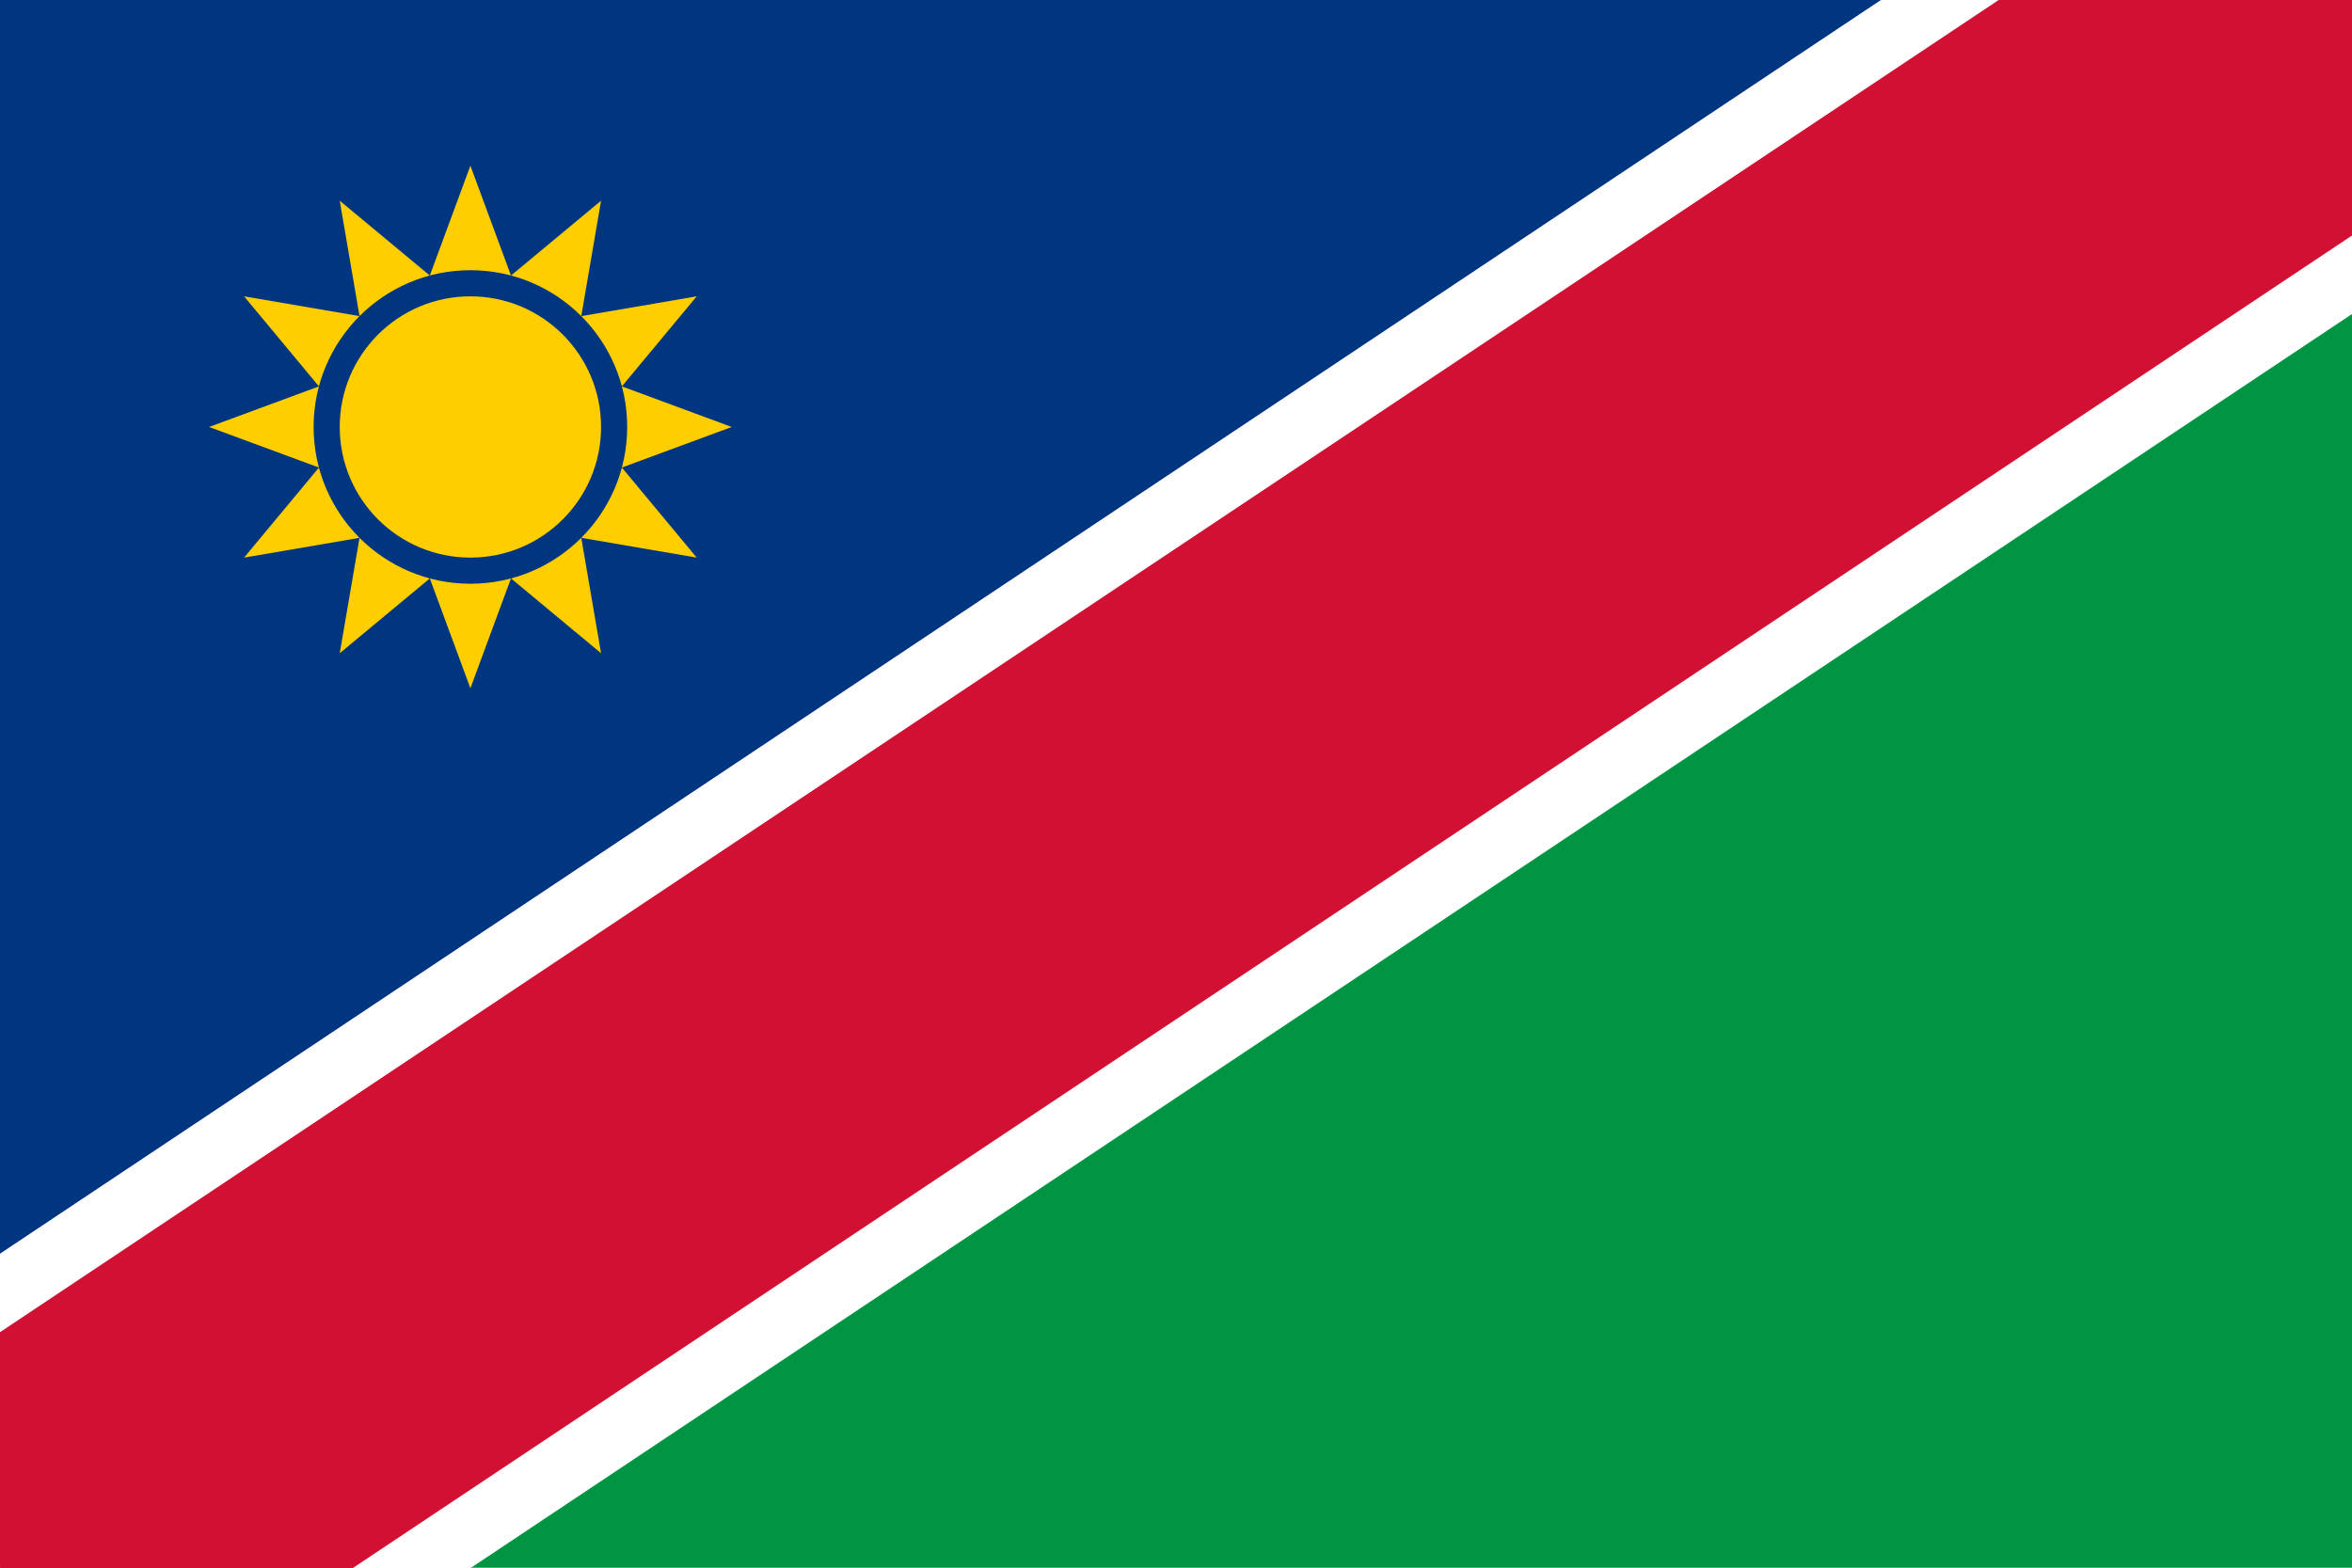
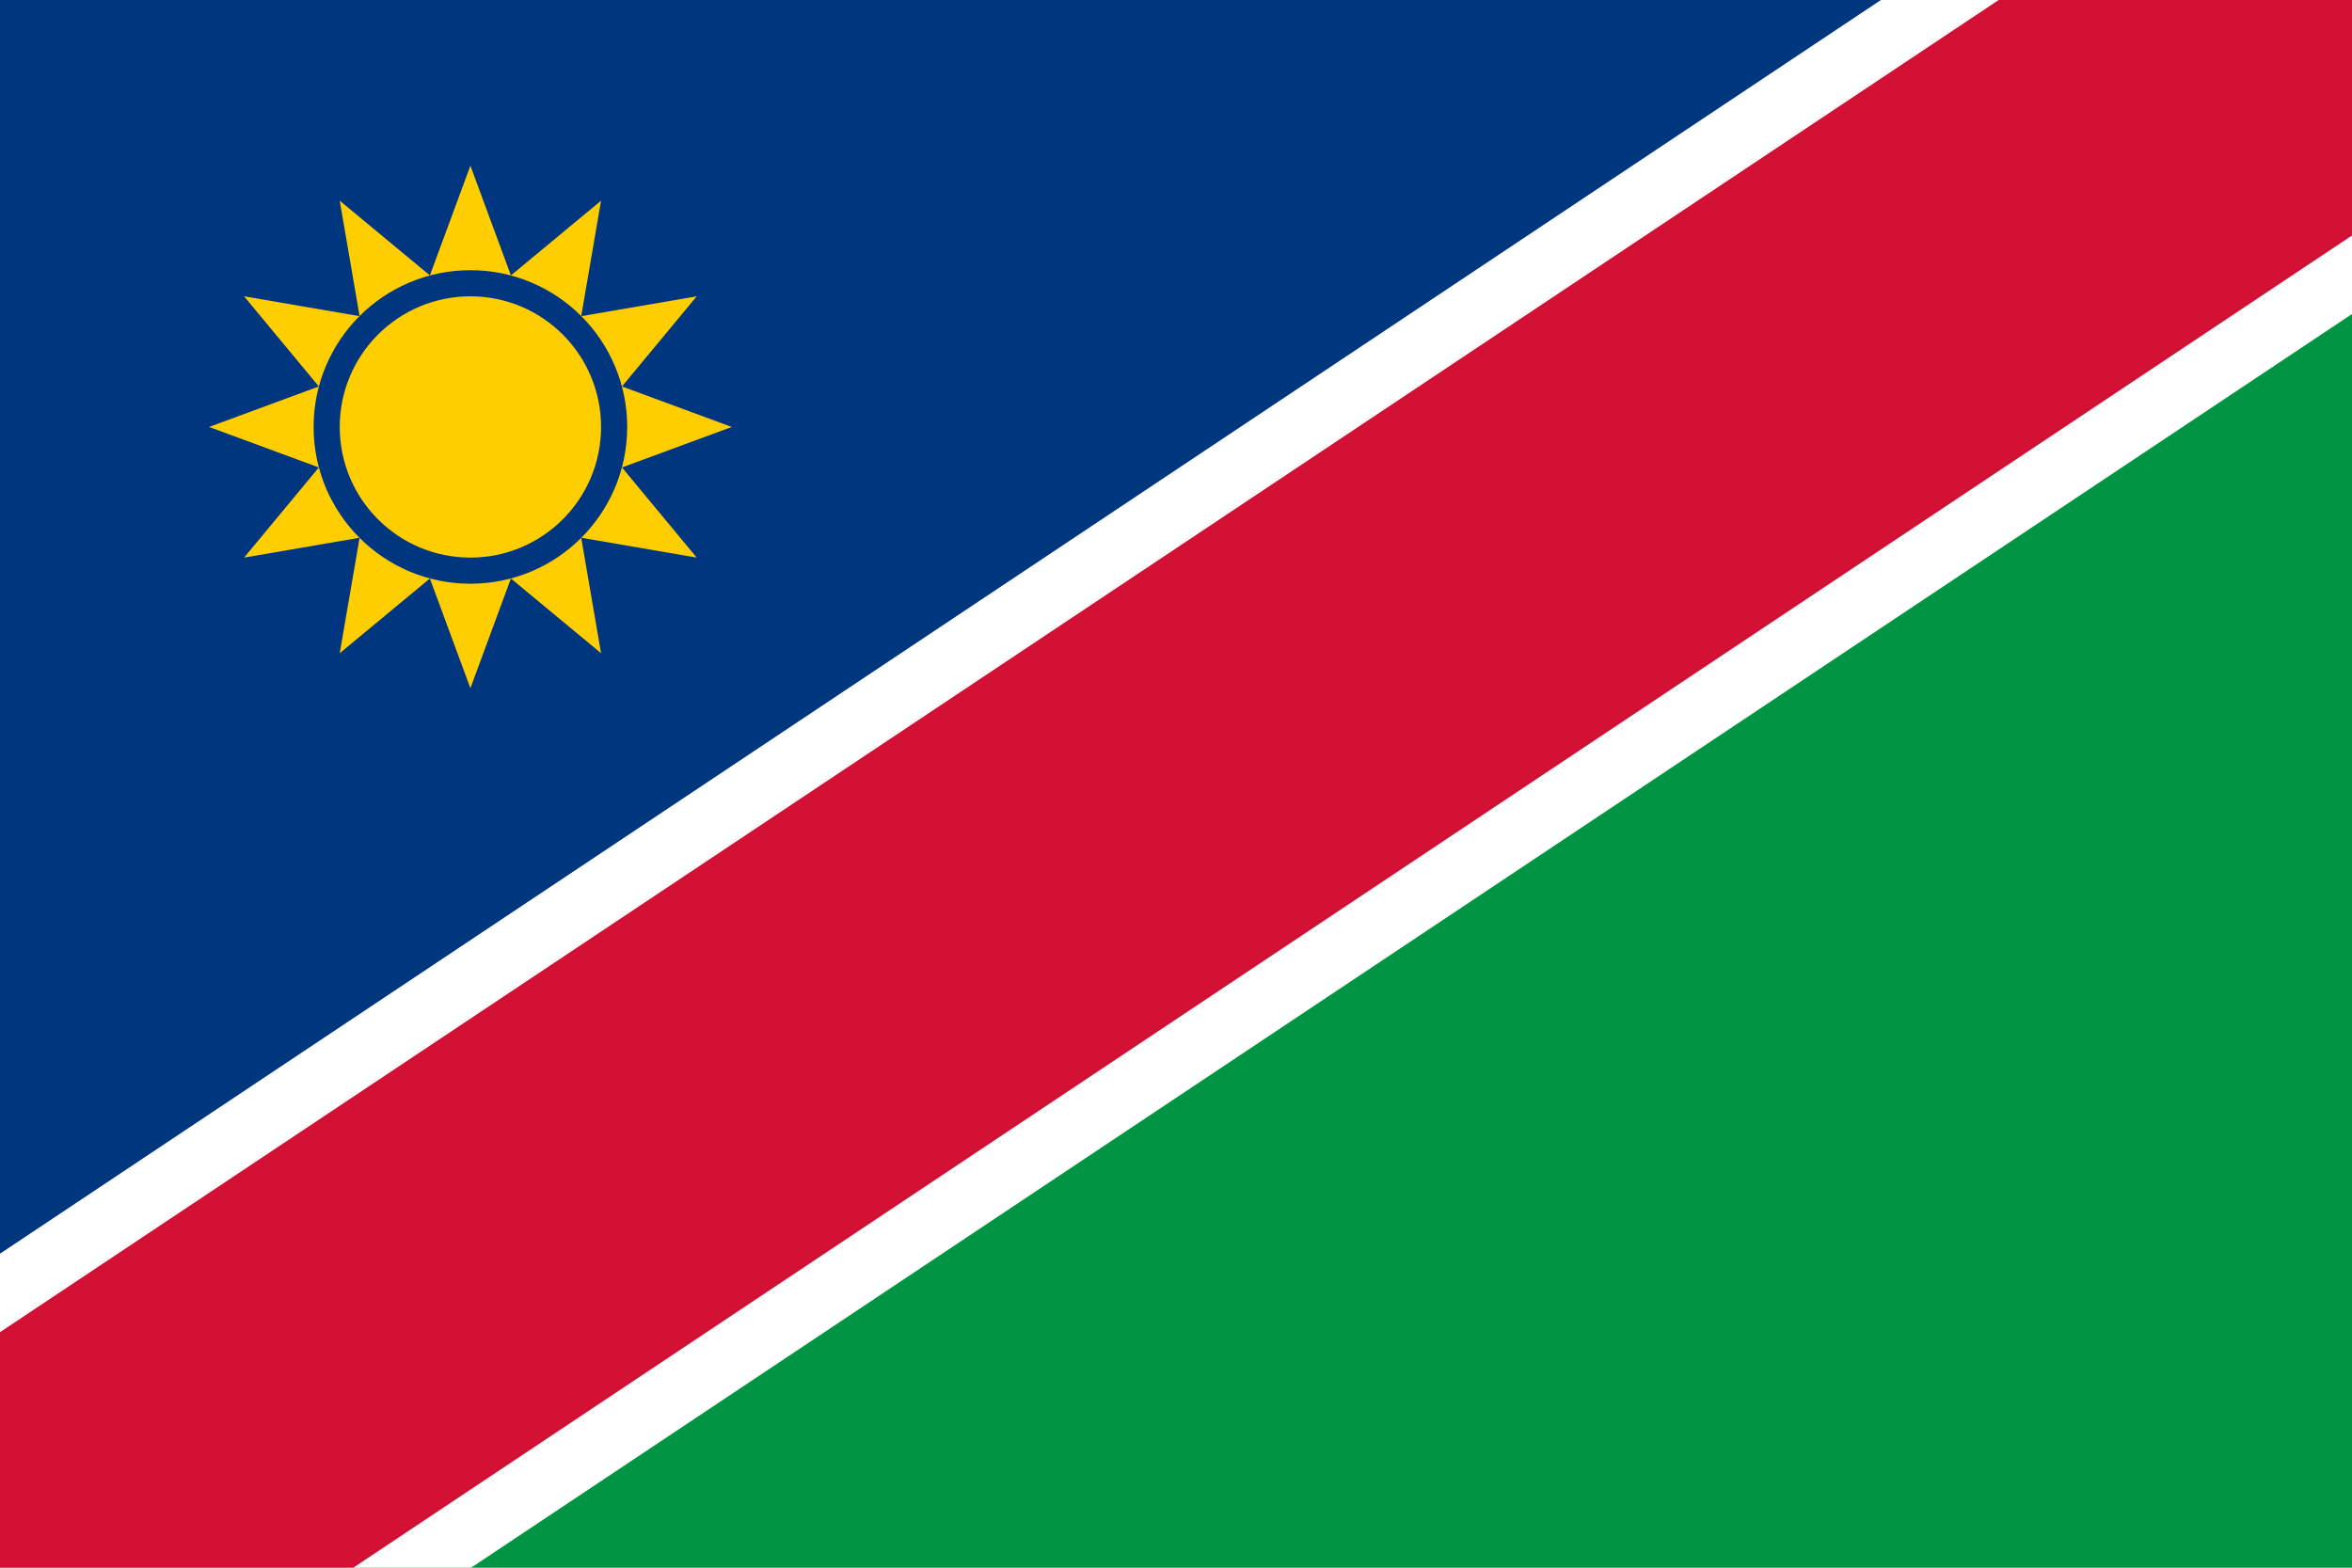
- <svg xmlns="http://www.w3.org/2000/svg" xmlns:xlink="http://www.w3.org/1999/xlink" viewBox="0 0 90 60">
-   <path d="M90,0H0V60z" fill="#003580" />
-   <path d="M0,60H90V0z" fill="#009543" />
-   <path d="M0,60 90,0" stroke="#fff" stroke-width="20" />
-   <path d="M0,60 90,0" stroke="#d21034" stroke-width="15" />
-   <g fill="#ffce00" transform="translate(18,16.34148)">
-     <g id="r4">
-       <path id="r" d="M0,10 1.553,5.796H-1.553z" />
-       <use xlink:href="#r" transform="rotate(90)" />
-       <use xlink:href="#r" transform="rotate(180)" />
-       <use xlink:href="#r" transform="rotate(270)" />
-     </g>
-     <use xlink:href="#r4" transform="rotate(30)" />
-     <use xlink:href="#r4" transform="rotate(60)" />
+ <svg xmlns="http://www.w3.org/2000/svg" viewBox="0 0 90 60">
+   <defs>
+     <clipPath id="a">
+       <path d="M0 0h90v60H0z" />
+     </clipPath>
+   </defs>
+   <path fill="#003580" d="M0 60V0h90z" />
+   <path fill="#009543" d="M90 0v60H0z" />
+   <g fill="none" clip-path="url(#a)">
+     <path stroke="#fff" stroke-width="20" d="M0 60L90 0" />
+     <path stroke="#d21034" stroke-width="15" d="M0 60L90 0" />
+   </g>
+   <g fill="#ffce00" transform="translate(18 16.341)">
+     <path d="M0-10l1.55 4.2L5-8.66l-.76 4.42L8.66-5 5.8-1.55 10 0 5.8 1.55 8.66 5l-4.42-.76L5 8.66 1.55 5.8 0 10l-1.55-4.2L-5 8.66l.76-4.42-4.42.76 2.86-3.45L-10 0l4.2-1.55L-8.66-5l4.42.76L-5-8.66l3.45 2.86z" />
    <circle r="5.5" stroke="#003580" />
  </g>
</svg>
